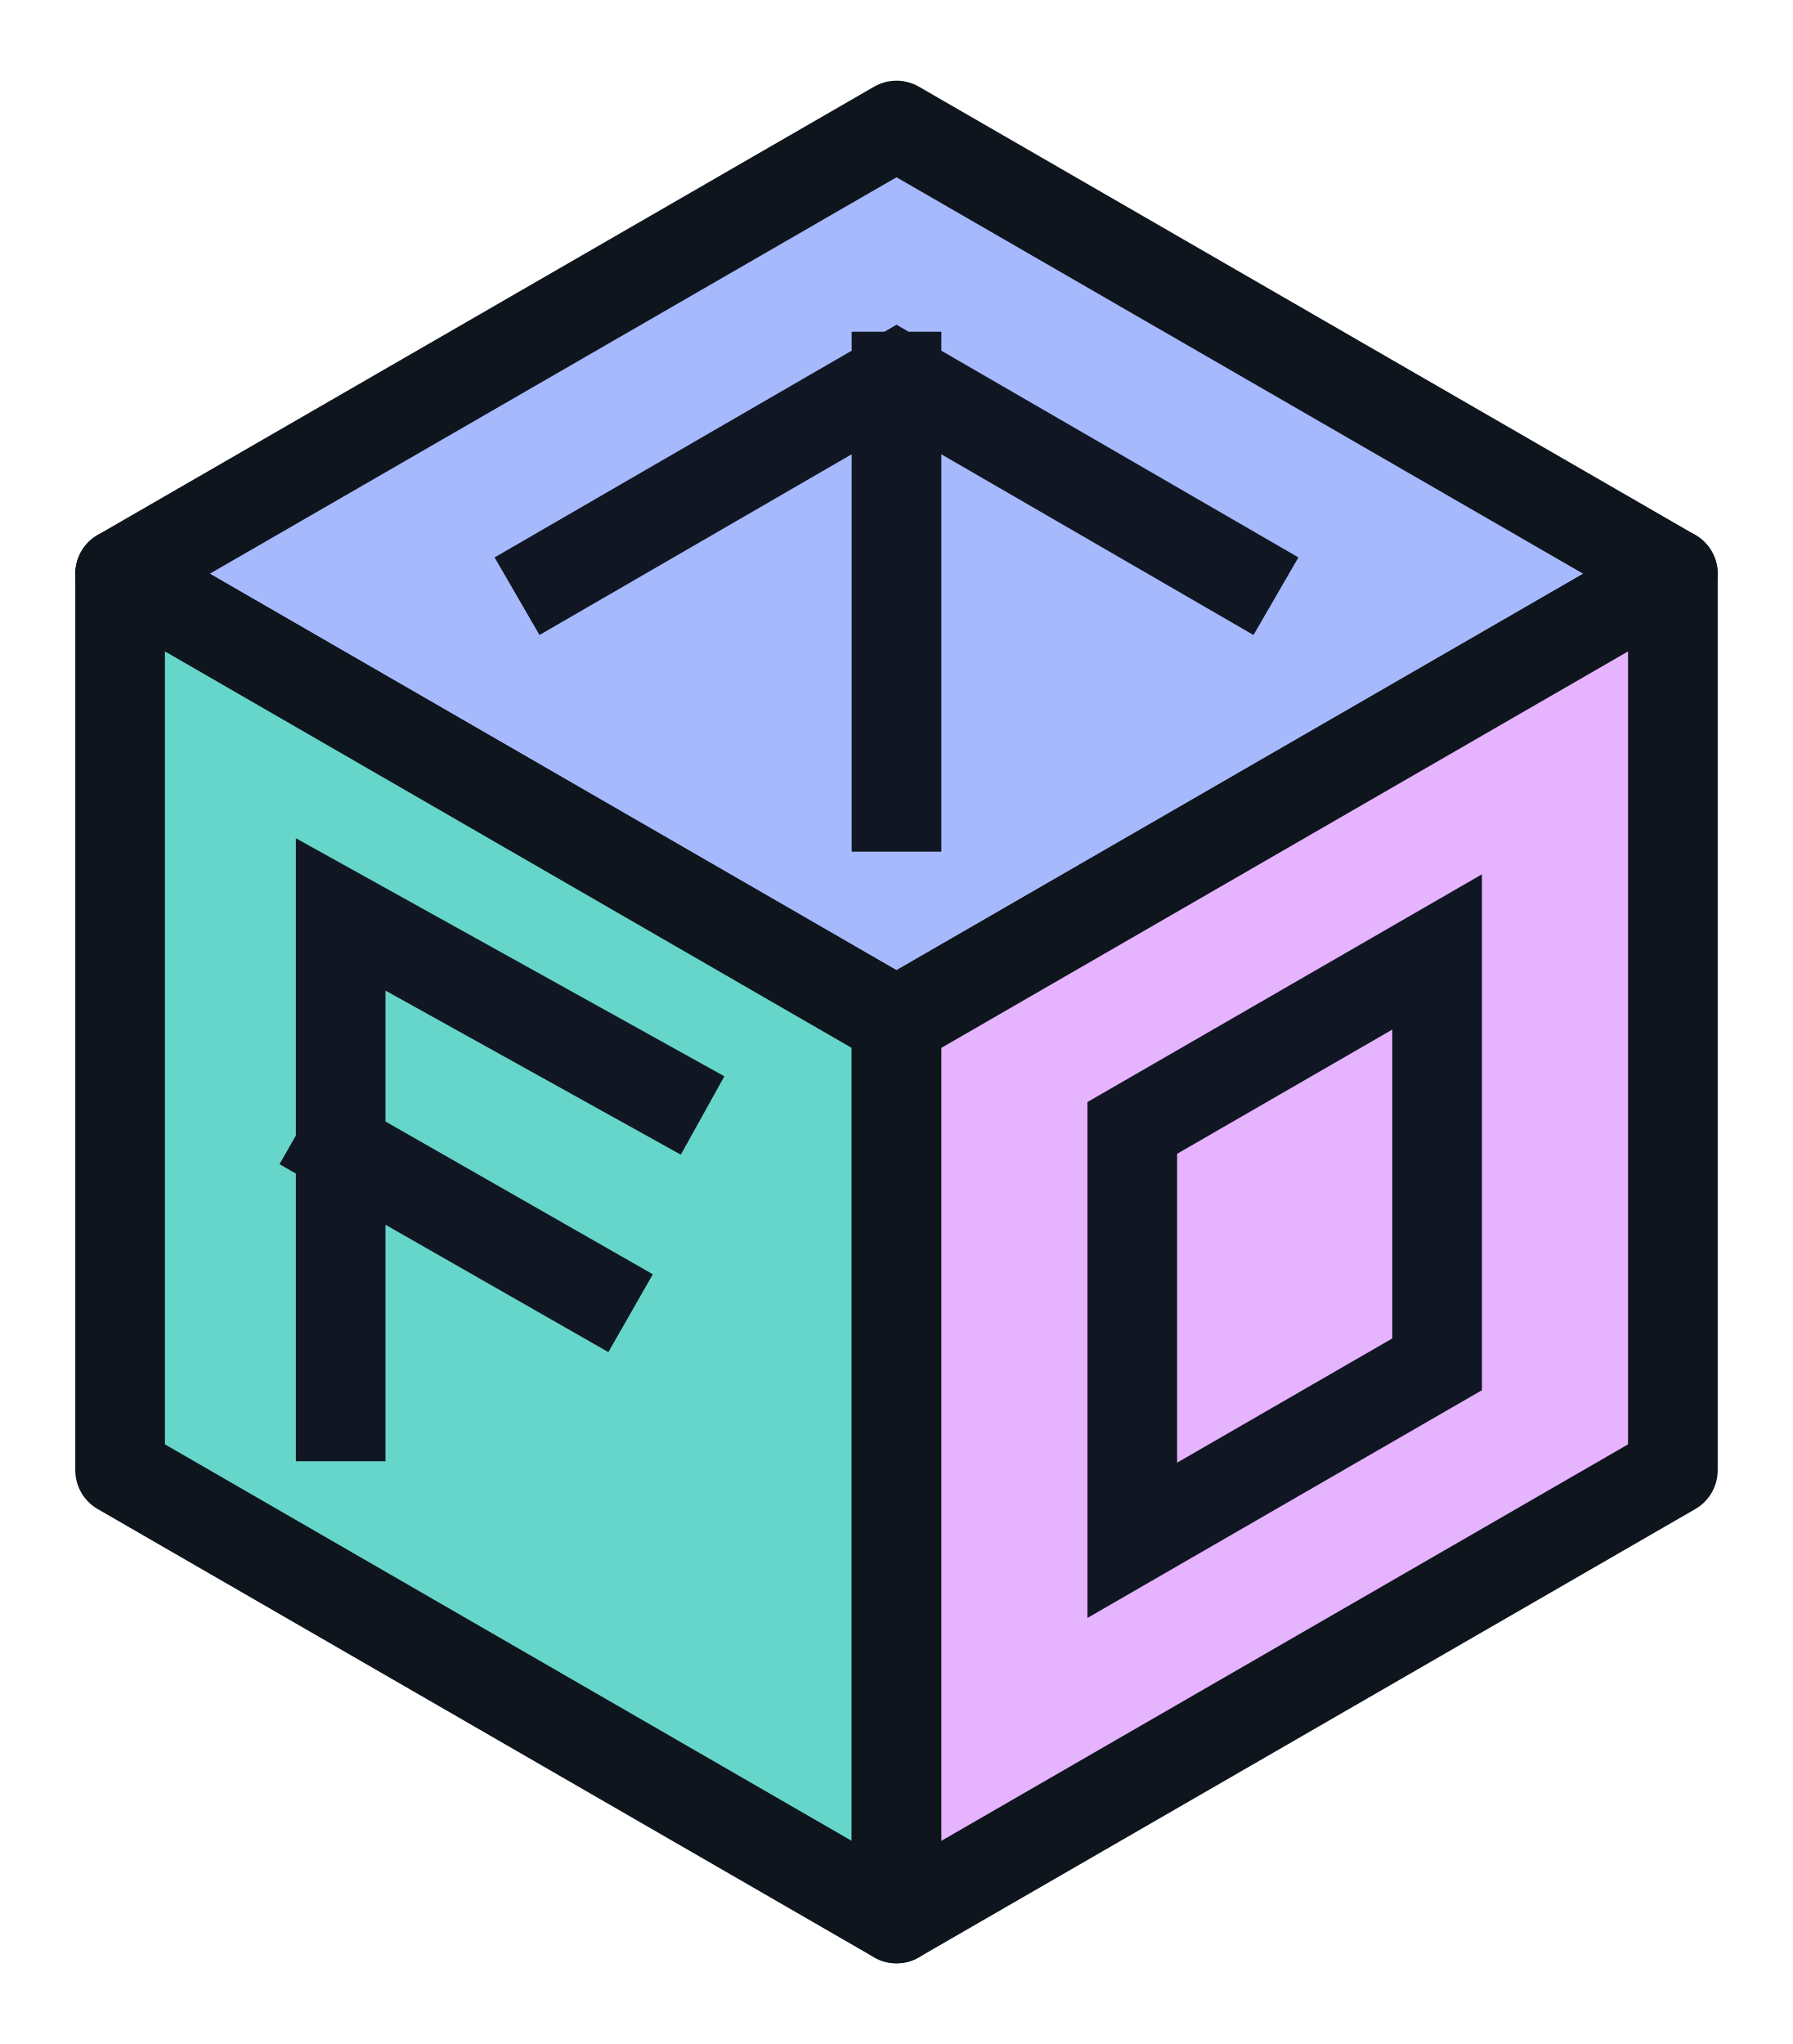
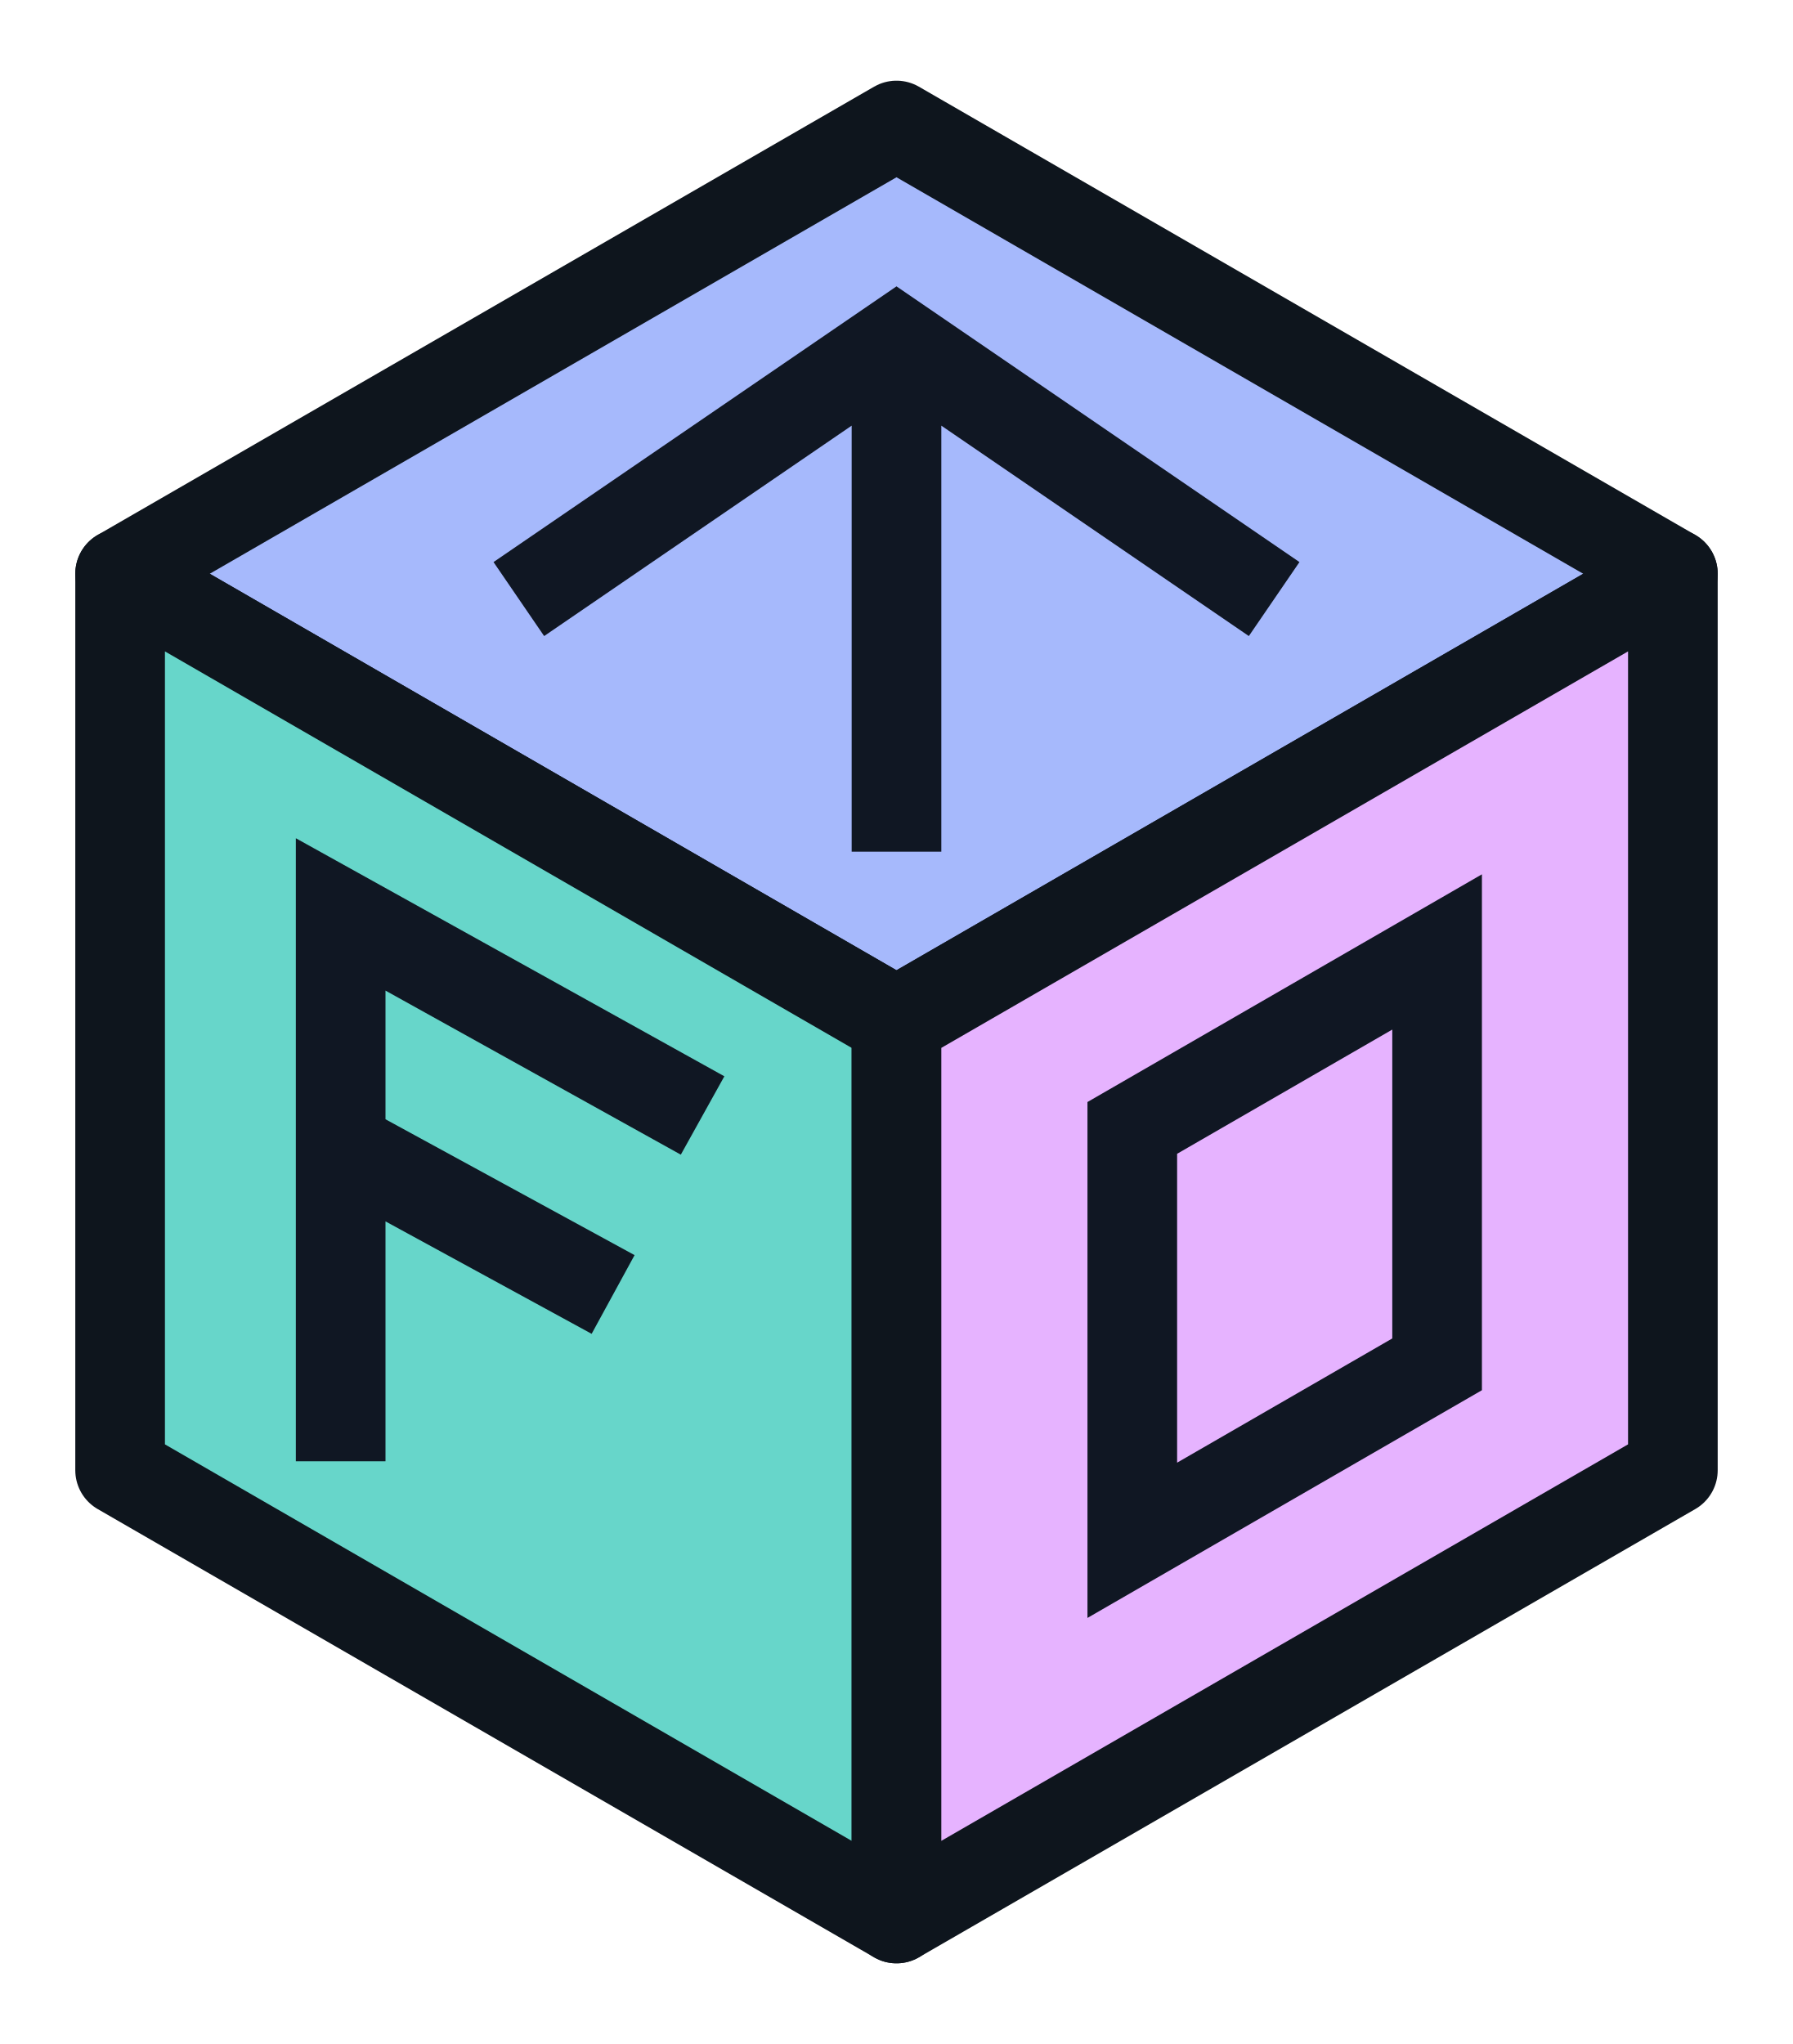
<svg xmlns="http://www.w3.org/2000/svg" viewBox="0 0 100 114" fill="none">
  <g stroke="#0e151d" stroke-width="5" stroke-linejoin="round">
    <path d="M50 7 93.301 32 50 57 6.699 32Z" fill="#a6b9fc" />
    <path d="M6.699 32 50 57v50L6.699 82Z" fill="#67d6ca" />
    <path d="m50 57 43.301-25v50L50 107Z" fill="#e6b3ff" />
  </g>
  <g stroke="#101723" stroke-width="5" stroke-linecap="square" stroke-linejoin="miter">
-     <path d="m31 32 19-11 19 11M50 21v24" />
-     <path d="M19 79V51l18 10M19 64l14 8" />
+     <path d="m31 32 19-13 19 13M50 21v24" />
+     <path d="M19 79V51l18 10M21 65l11 6" />
    <path d="M63.151 62.907 80.151 53.093v23L63.151 85.907Z" />
  </g>
</svg>
